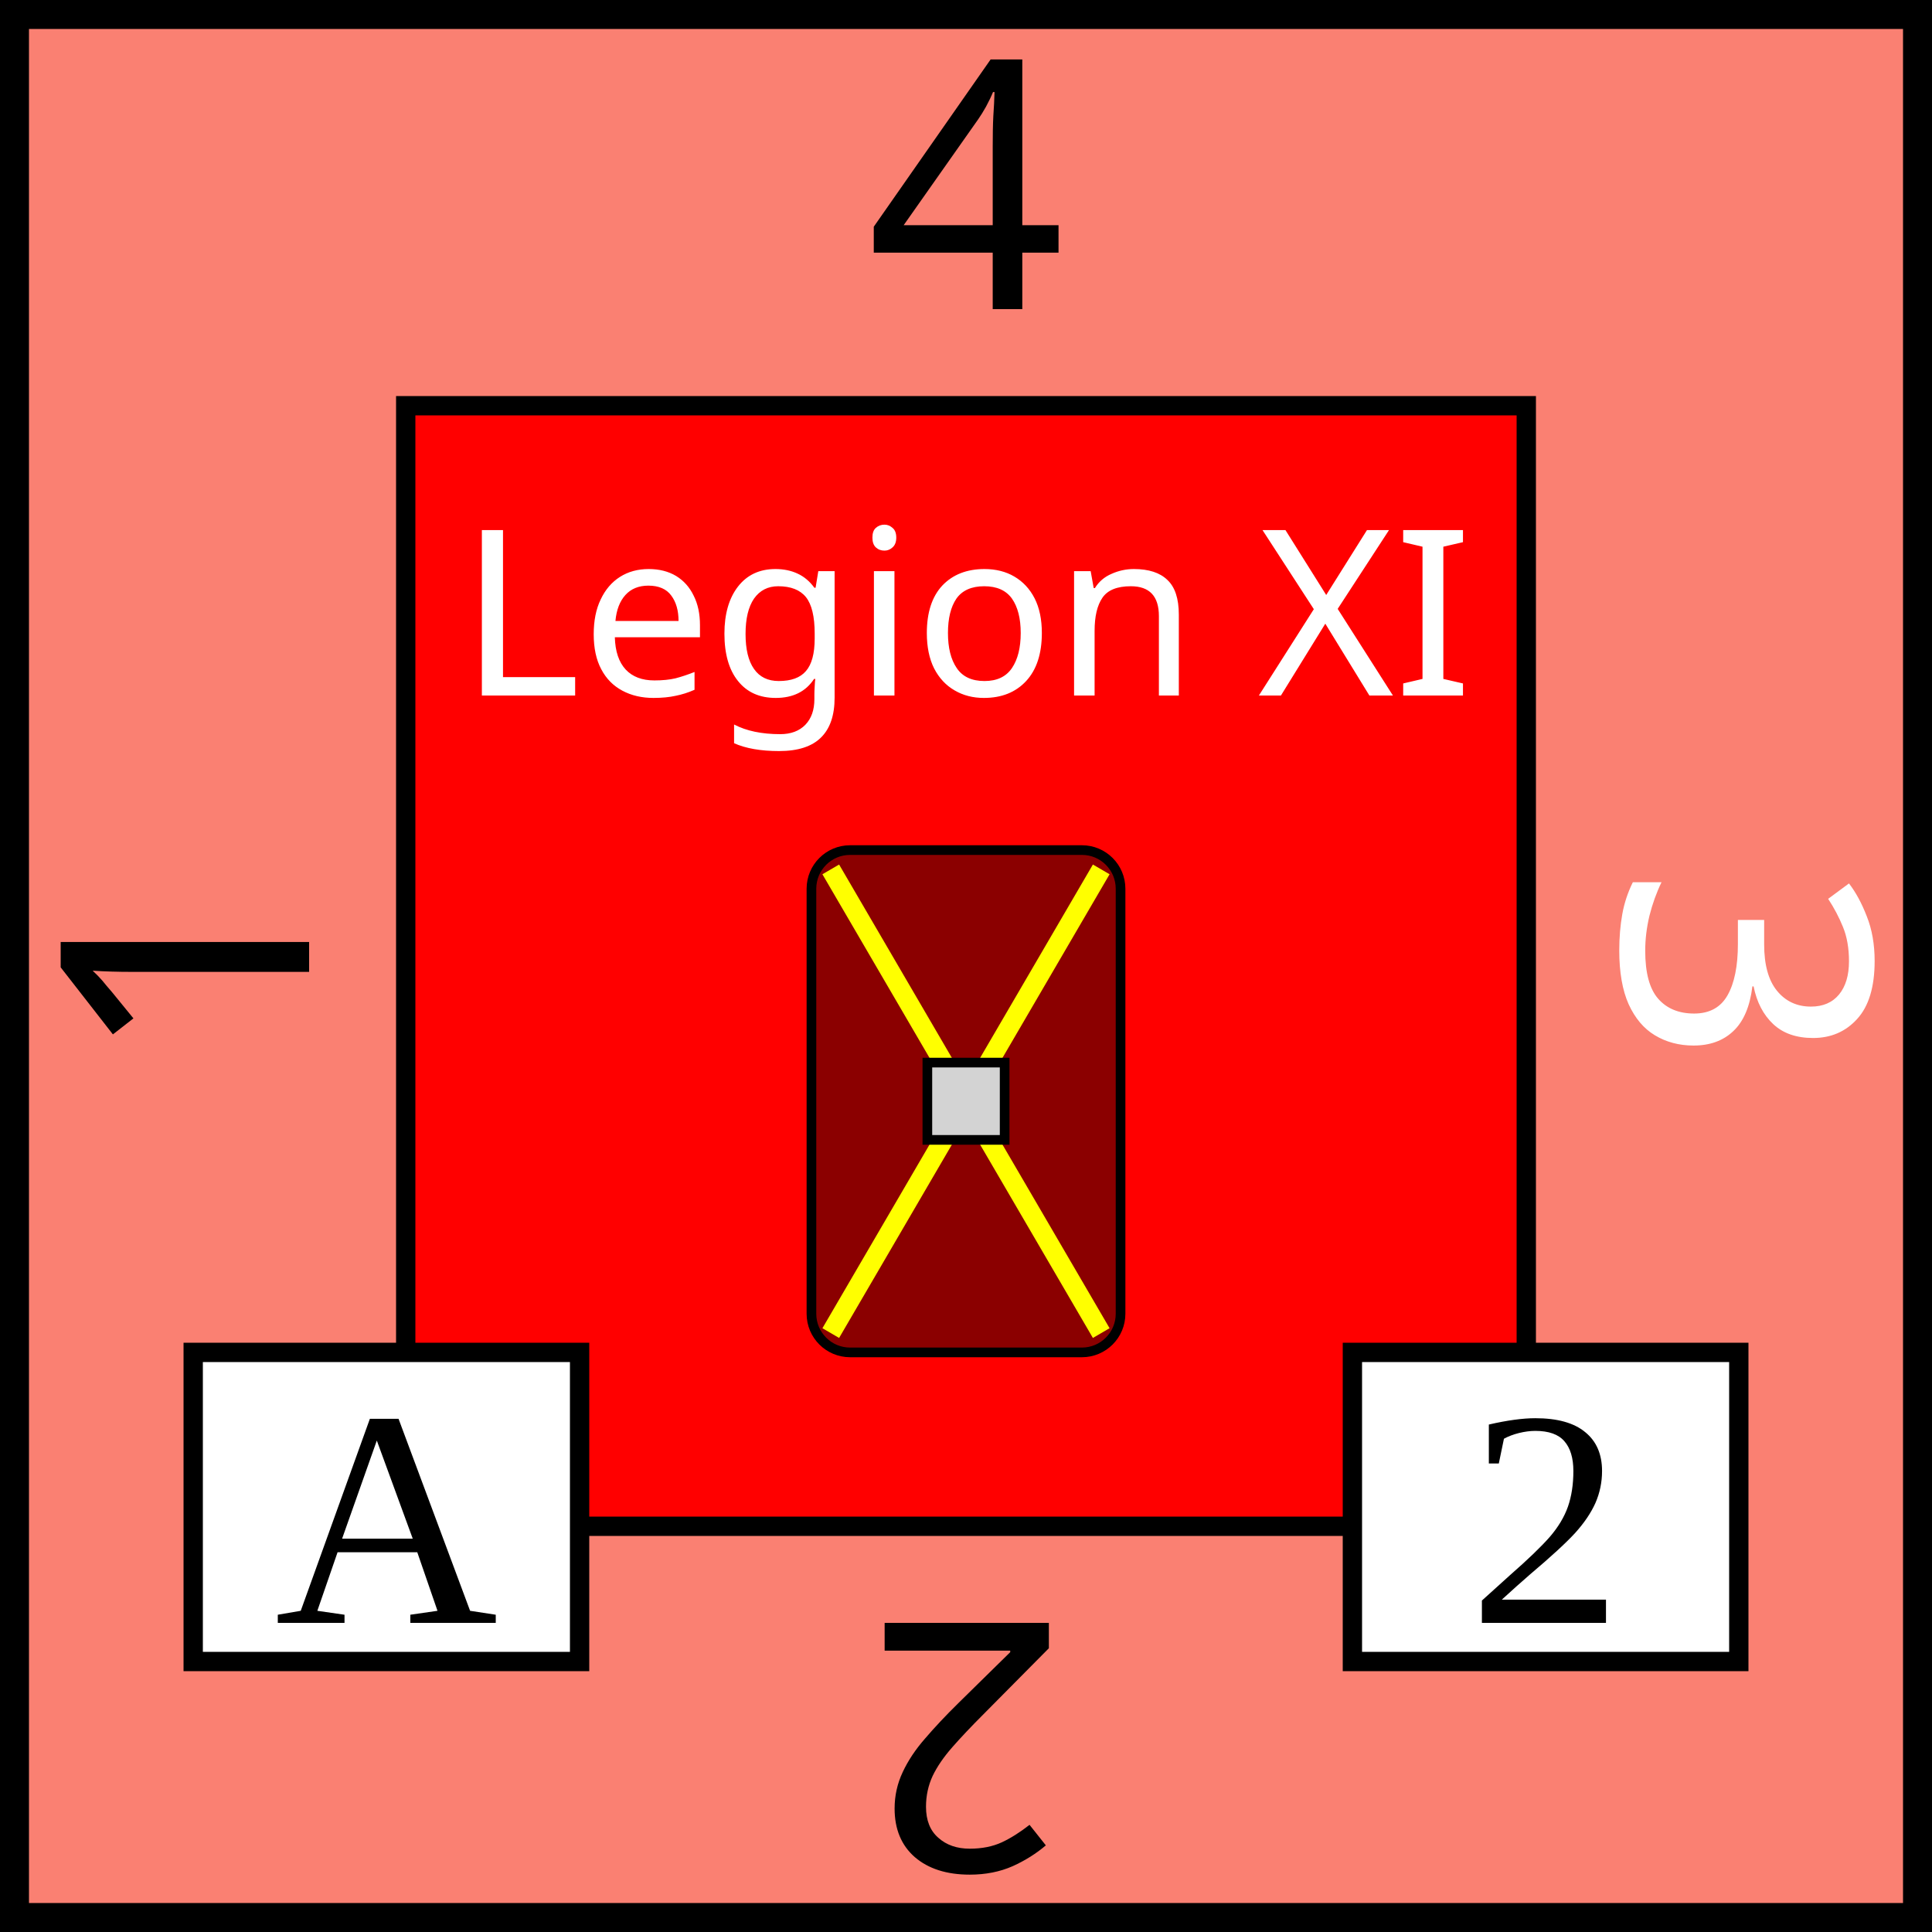
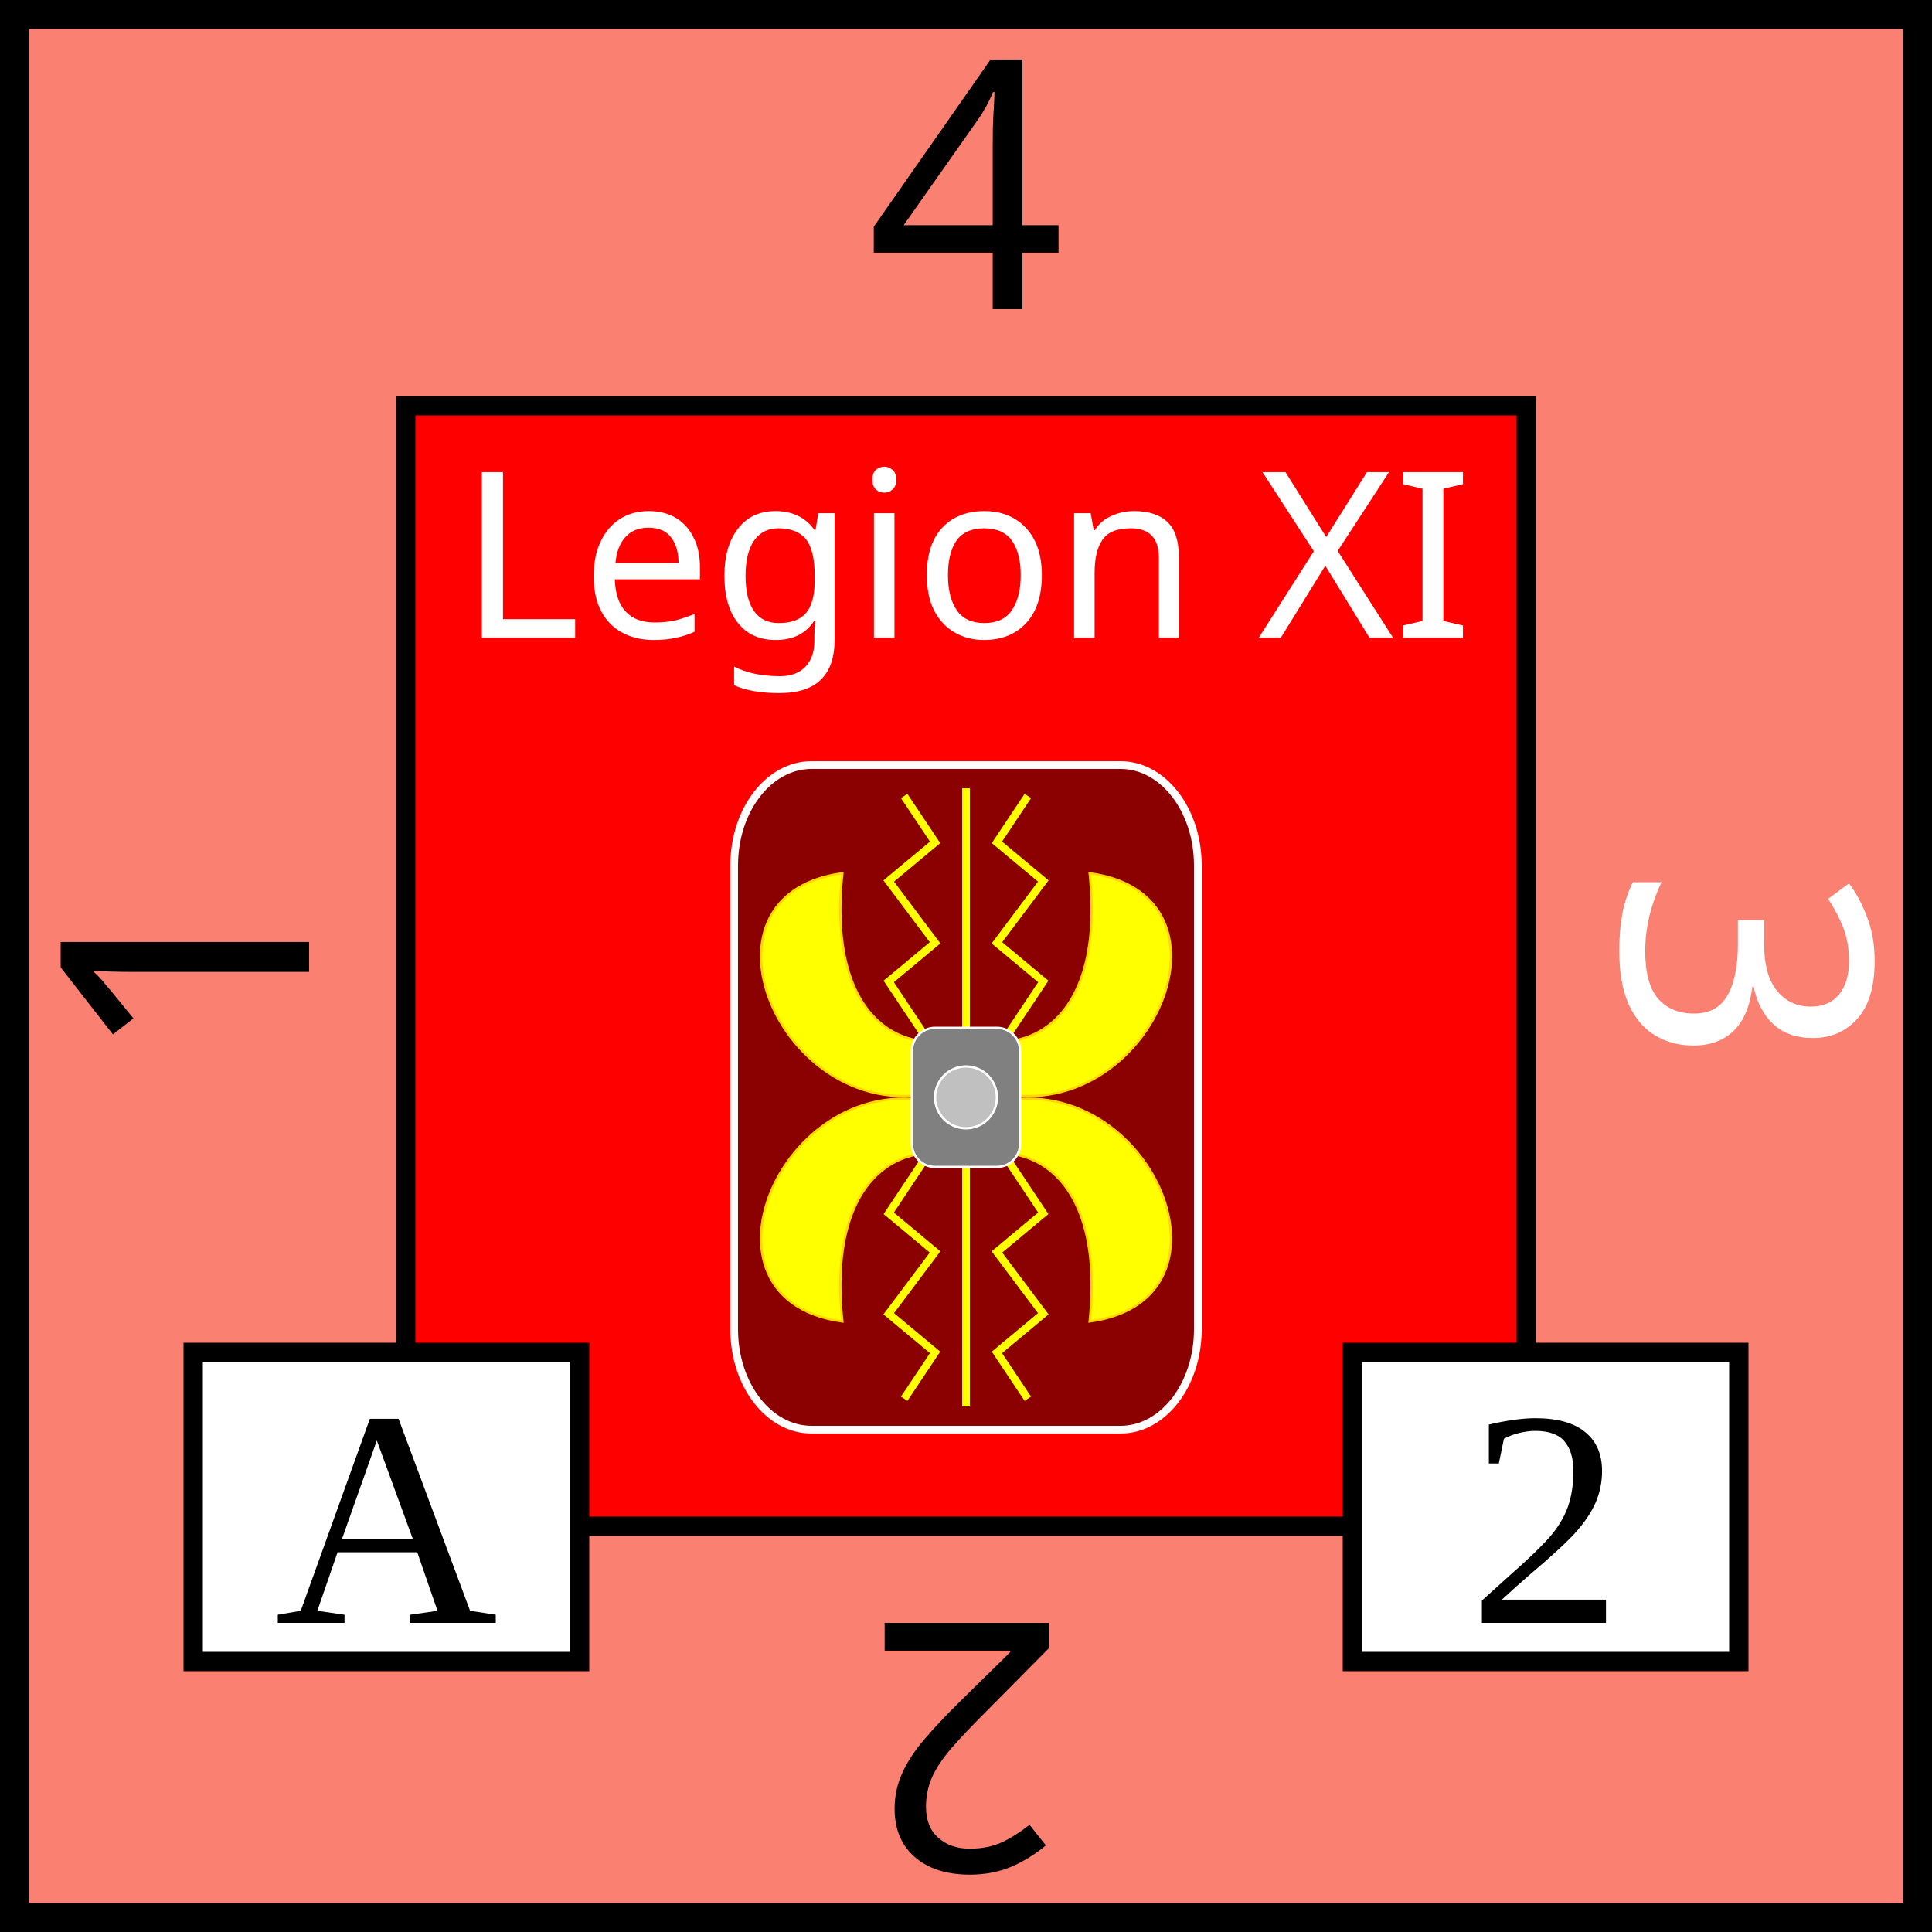
<svg xmlns="http://www.w3.org/2000/svg" viewBox="0 0 100 100" width="100" height="100">
  <rect id="background" fill="salmon" height="100" width="100" stroke="black" stroke-width="3" />
-   <g id="tribe" text-anchor="middle" font-size="12" font-family="Papyrus">
+   <g id="legion" text-anchor="middle" font-size="12" font-family="Papyrus">
    <rect x="21" y="21" width="58" height="58" fill="red" stroke="black" />
-     <text x="50" y="36" fill="white">Legion XI</text>
-     <rect id="shield" x="42" y="44" width="16" height="26" rx="2" ry="2" fill="darkred" stroke="black" stroke-width="0.5" />
-     <line x1="43" y1="45" x2="57" y2="69" stroke="yellow" />
-     <line x1="57" y1="45" x2="43" y2="69" stroke="yellow" />
-     <rect x="48" y="55" width="4" height="4" fill="lightgrey" stroke="black" stroke-width="0.5" />
+     <text x="50" y="33" fill="white">Legion XI</text>
+   </g>
+   <g id="shield" transform="scale(0.4) translate(75,92)">
+     <rect id="shield_outline" x="20" y="7" width="60" height="86" fill="darkred" stroke="white" stroke-width="1" rx="10" ry="13" />
+     <g id="wings" stroke="gold" stroke-width="0.3" fill="yellow">
+       <path id="wing" d="           M 50 42           C 42,45 32,40 34,21           C 12,24 28,58 50,48         " />
+       <use href="#wing" transform="translate(100,0) scale(-1,1)" />
+       <use href="#wing" transform="translate(0,100) scale(1,-1)" />
+       <use href="#wing" transform="translate(100,100) scale(-1,-1)" />
+     </g>
+     <g id="bolts">
+       <line x1="50" y1="50" x2="50" y2="10" stroke="yellow" marker-end="url(#arrow)" />
+       <line x1="50" y1="50" x2="50" y2="90" stroke="yellow" marker-end="url(#arrow)" />
+       <polyline id="bolt" points="           50,50           40,35           46,30           40,22           46,17           42,11         " stroke="yellow" fill="none" marker-end="url(#arrow)" />
+       <use href="#bolt" transform="translate(100,0) scale(-1,1)" />
+       <use href="#bolt" transform="translate(100,100) scale(-1,-1)" />
+       <use href="#bolt" transform="translate(0,100) scale(1,-1)" />
+     </g>
+     <g id="center">
+       <rect x="43" y="41" width="14" height="18" fill="grey" stroke="white" stroke-width="0.3" rx="3" />
+       <circle cx="50" cy="50" r="4" fill="silver" stroke="white" stroke-width="0.3" />
+     </g>
  </g>
  <g id="attributes" text-anchor="middle" font-size="16">
    <rect id="initiative" x="10" y="70" height="16" width="20" fill="white" stroke="black" />
    <text x="20" y="84">A</text>
    <rect id="firepower" x="70" y="70" height="16" width="20" fill="white" stroke="black" />
    <text x="80" y="84">2</text>
  </g>
  <g id="strength" text-anchor="middle" font-family="Papyrus" font-size="18">
    <text x="50" y="16">4</text>
    <text x="50" y="16" fill="white" transform="rotate(90,50,50)">3</text>
    <text x="50" y="16" transform="rotate(180,50,50)">2</text>
    <text x="50" y="16" transform="rotate(270,50,50)">1</text>
  </g>
</svg>
